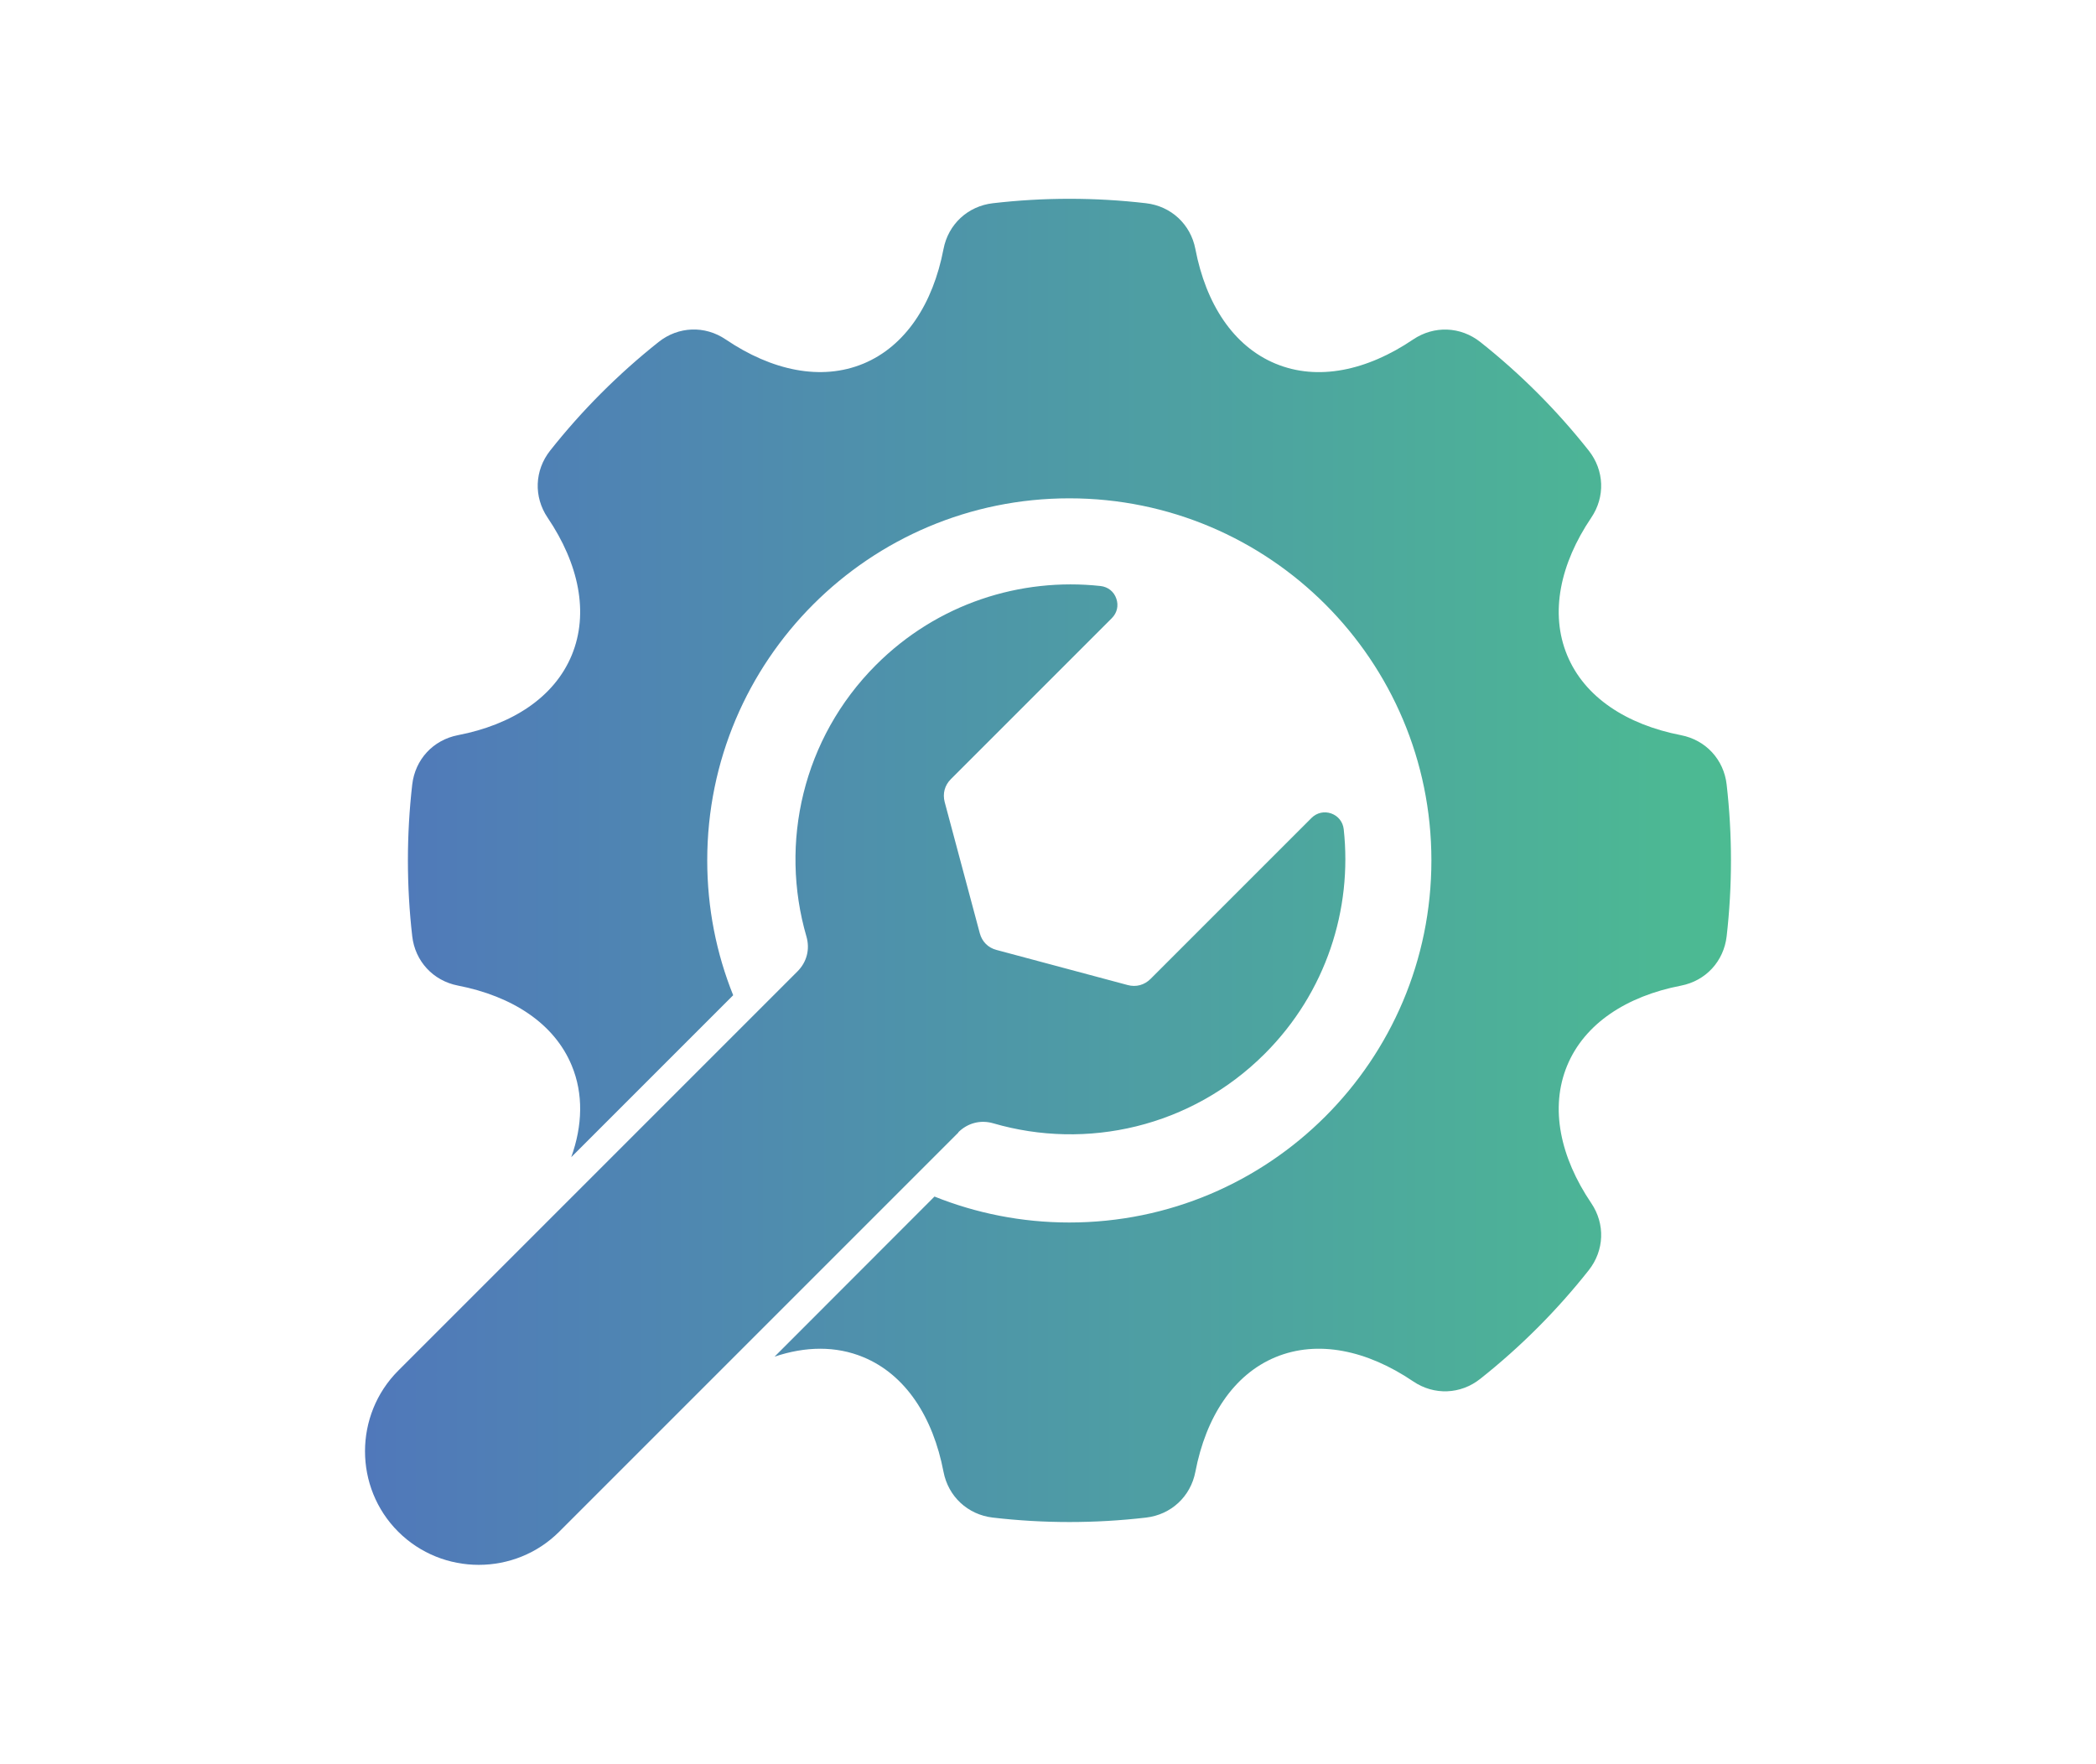
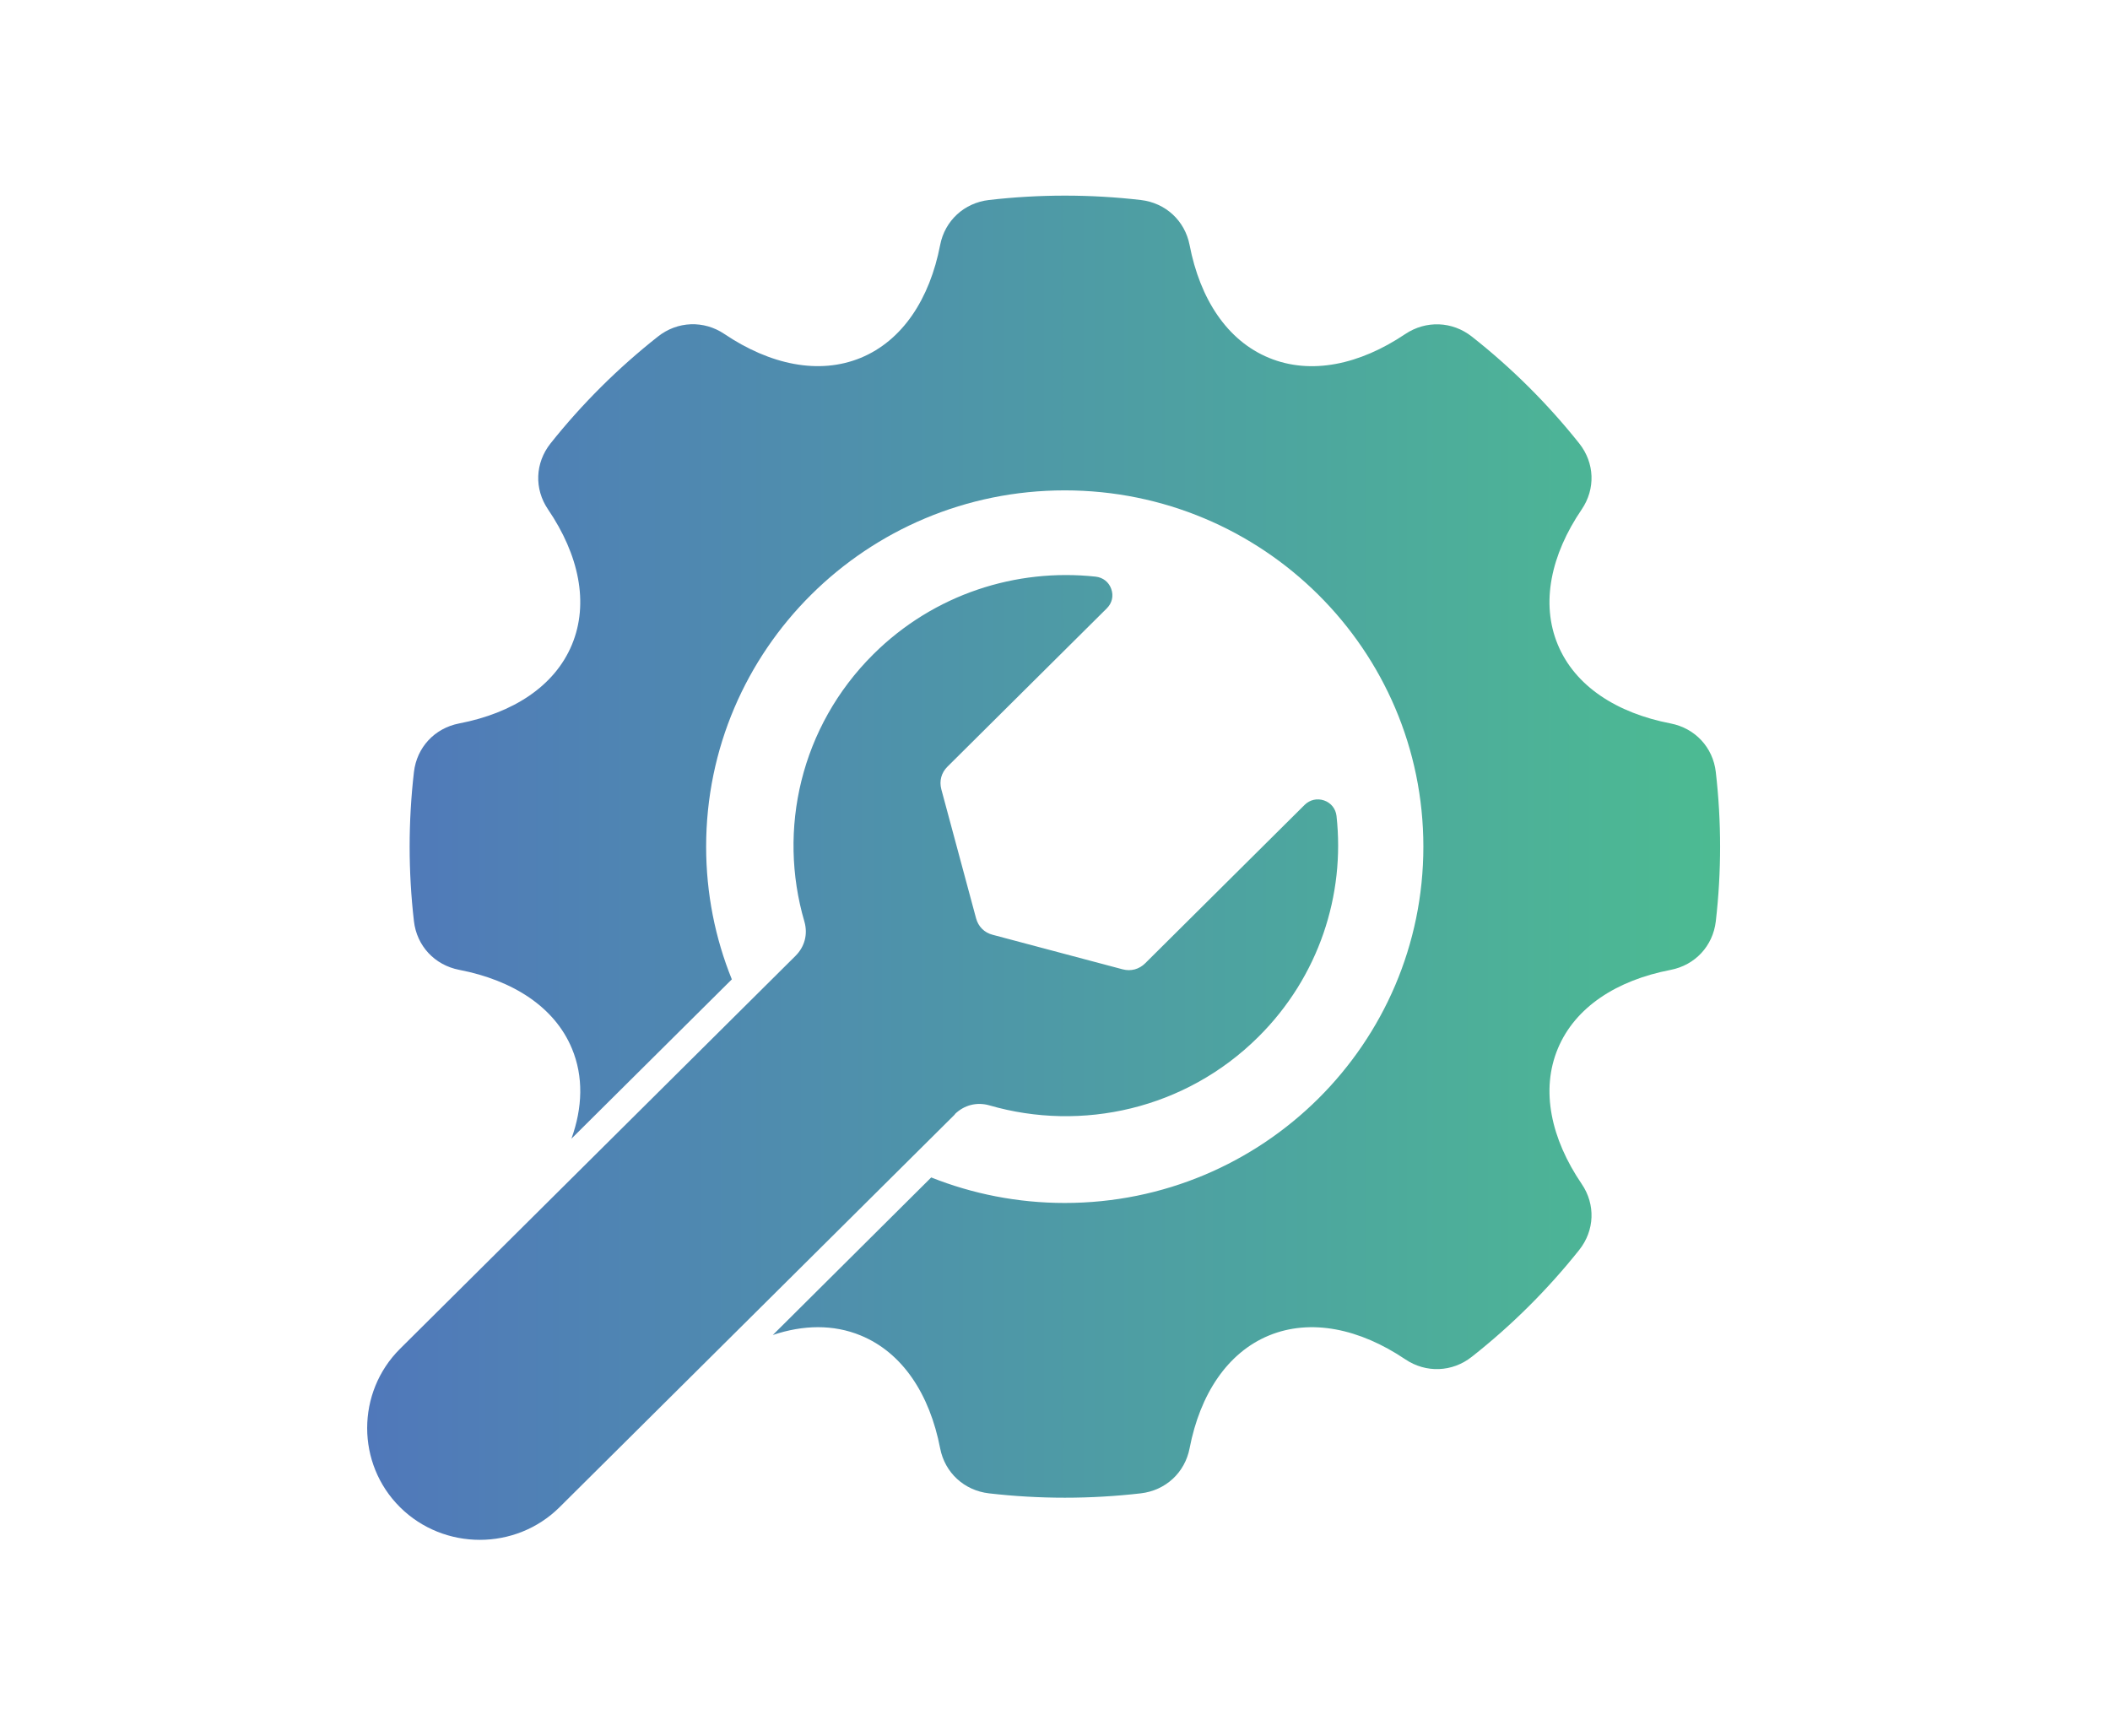
- <svg xmlns="http://www.w3.org/2000/svg" id="Layer_1" data-name="Layer 1" viewBox="0 0 251.23 211.4">
+ <svg xmlns="http://www.w3.org/2000/svg" width="62" height="51" viewBox="0 0 62 51" fill="none">
+   <path fill-rule="evenodd" clip-rule="evenodd" d="M28.059 32.747L16.441 44.291C15.154 45.569 13.044 45.569 11.755 44.291C10.466 43.012 10.468 40.916 11.755 39.635L23.373 28.091C23.648 27.818 23.742 27.449 23.636 27.08C22.846 24.383 23.521 21.355 25.661 19.227C27.448 17.452 29.866 16.694 32.194 16.945C32.411 16.969 32.583 17.105 32.653 17.307C32.726 17.51 32.678 17.722 32.522 17.877L27.839 22.53C27.659 22.709 27.596 22.948 27.659 23.191L28.681 26.986C28.747 27.23 28.924 27.406 29.167 27.469L32.986 28.484C33.231 28.549 33.472 28.484 33.651 28.306L38.335 23.652C38.488 23.5 38.704 23.452 38.908 23.522C39.112 23.594 39.248 23.765 39.272 23.978C39.527 26.291 38.76 28.697 36.975 30.47C34.834 32.597 31.787 33.268 29.072 32.482C28.703 32.376 28.329 32.472 28.055 32.742L28.059 32.747ZM50.417 22.687C50.334 21.963 49.81 21.399 49.089 21.259C47.503 20.953 46.28 20.161 45.775 18.945C45.267 17.727 45.571 16.301 46.476 14.97C46.887 14.366 46.858 13.602 46.404 13.03C45.478 11.867 44.42 10.813 43.249 9.891C42.674 9.438 41.902 9.409 41.292 9.816C39.95 10.719 38.517 11.023 37.288 10.516C36.057 10.009 35.261 8.786 34.955 7.201C34.817 6.485 34.249 5.961 33.52 5.877C32.039 5.706 30.543 5.706 29.06 5.877C28.331 5.961 27.763 6.485 27.625 7.201C27.319 8.784 26.52 10.009 25.291 10.516C24.063 11.02 22.63 10.719 21.288 9.816C20.681 9.406 19.906 9.435 19.331 9.891C18.163 10.813 17.102 11.867 16.177 13.03C15.723 13.602 15.693 14.366 16.104 14.97C17.009 16.301 17.313 17.724 16.805 18.945C16.298 20.164 15.074 20.955 13.491 21.259C12.77 21.399 12.248 21.961 12.163 22.687C11.995 24.142 11.995 25.616 12.163 27.07C12.246 27.794 12.77 28.359 13.491 28.499C15.077 28.805 16.3 29.596 16.805 30.812C17.148 31.633 17.121 32.547 16.791 33.461L21.504 28.779C21.016 27.572 20.749 26.258 20.749 24.88C20.749 19.097 25.466 14.41 31.286 14.41C37.106 14.41 41.824 19.097 41.824 24.88C41.824 30.663 37.106 35.35 31.286 35.35C29.9 35.35 28.574 35.082 27.363 34.6L22.708 39.23C23.602 38.93 24.49 38.913 25.291 39.244C26.523 39.751 27.319 40.974 27.625 42.559C27.763 43.275 28.331 43.799 29.06 43.883C30.541 44.054 32.037 44.054 33.52 43.883C34.249 43.799 34.817 43.275 34.955 42.559C35.261 40.976 36.06 39.751 37.288 39.244C38.517 38.74 39.95 39.041 41.292 39.944C41.899 40.354 42.674 40.325 43.249 39.869C44.42 38.947 45.478 37.893 46.404 36.73C46.858 36.158 46.887 35.394 46.476 34.791C45.571 33.459 45.267 32.035 45.775 30.815C46.282 29.596 47.506 28.805 49.089 28.501C49.81 28.361 50.332 27.799 50.417 27.073C50.585 25.616 50.585 24.144 50.417 22.689V22.687Z" fill="url(#paint0_linear_9845_48770)" />
  <defs>
-     <style>
-       .cls-1 {
-         fill: url(#linear-gradient);
-         fill-rule: evenodd;
-       }
-     </style>
-     <linearGradient id="linear-gradient" x1="43.75" y1="105.7" x2="207.48" y2="105.7" gradientUnits="userSpaceOnUse">
-       <stop offset="0" stop-color="#5078ba" />
-       <stop offset="1" stop-color="#4cbb92" />
+     <linearGradient id="paint0_linear_9845_48770" x1="10.789" y1="25.5" x2="50.543" y2="25.5" gradientUnits="userSpaceOnUse">
+       <stop stop-color="#5078BA" />
+       <stop offset="1" stop-color="#4CBB92" />
    </linearGradient>
  </defs>
-   <path class="cls-1" d="M114.88,135.74l-47.85,47.85c-5.3,5.3-13.99,5.3-19.3,0s-5.3-13.99,0-19.3l47.85-47.85c1.13-1.13,1.52-2.66,1.08-4.19-3.25-11.18-.47-23.73,8.34-32.55,7.36-7.36,17.32-10.5,26.91-9.46.89.1,1.6.66,1.89,1.5.3.84.1,1.72-.54,2.36l-19.29,19.29c-.74.74-1,1.73-.74,2.74l4.21,15.73c.27,1.01,1,1.74,2,2l15.73,4.21c1.01.27,2,0,2.74-.74l19.29-19.29c.63-.63,1.52-.83,2.36-.54.84.3,1.4,1.01,1.5,1.89,1.05,9.59-2.11,19.56-9.46,26.91-8.82,8.82-21.37,11.6-32.55,8.34-1.52-.44-3.06-.04-4.19,1.08h0ZM206.96,94.04c-.34-3-2.5-5.34-5.47-5.92-6.53-1.27-11.57-4.55-13.65-9.59-2.09-5.05-.84-10.96,2.89-16.48,1.69-2.5,1.57-5.67-.3-8.04-3.81-4.82-8.17-9.19-12.99-13.01-2.37-1.88-5.55-2-8.06-.31-5.53,3.74-11.43,5-16.49,2.9-5.07-2.1-8.35-7.17-9.61-13.74-.57-2.97-2.91-5.14-5.91-5.49-6.1-.71-12.26-.71-18.37,0-3,.35-5.34,2.52-5.91,5.49-1.26,6.56-4.55,11.64-9.61,13.74-5.06,2.09-10.96.84-16.49-2.9-2.5-1.7-5.69-1.58-8.06.31-4.81,3.82-9.18,8.19-12.99,13.01-1.87,2.37-1.99,5.54-.3,8.04,3.73,5.52,4.98,11.42,2.89,16.48-2.09,5.05-7.13,8.33-13.65,9.59-2.97.58-5.12,2.91-5.47,5.92-.69,6.03-.69,12.14,0,18.17.34,3,2.5,5.34,5.47,5.92,6.53,1.27,11.57,4.55,13.65,9.59,1.41,3.4,1.3,7.19-.06,10.98l19.41-19.41c-2.01-5-3.11-10.45-3.11-16.16,0-23.97,19.43-43.4,43.4-43.4s43.4,19.43,43.4,43.4-19.43,43.4-43.4,43.4c-5.71,0-11.17-1.11-16.16-3.11l-19.17,19.19c3.68-1.24,7.34-1.31,10.64.06,5.07,2.1,8.35,7.17,9.61,13.74.57,2.97,2.91,5.14,5.91,5.49,6.1.71,12.26.71,18.37,0,3-.35,5.34-2.52,5.91-5.49,1.26-6.56,4.55-11.64,9.61-13.74,5.06-2.09,10.96-.84,16.49,2.9,2.5,1.7,5.69,1.58,8.06-.31,4.82-3.82,9.18-8.19,12.99-13.01,1.87-2.37,1.99-5.54.3-8.04-3.73-5.52-4.98-11.42-2.89-16.48,2.09-5.05,7.13-8.33,13.65-9.59,2.97-.58,5.12-2.91,5.47-5.92.69-6.04.69-12.14,0-18.17h0Z" />
</svg>
